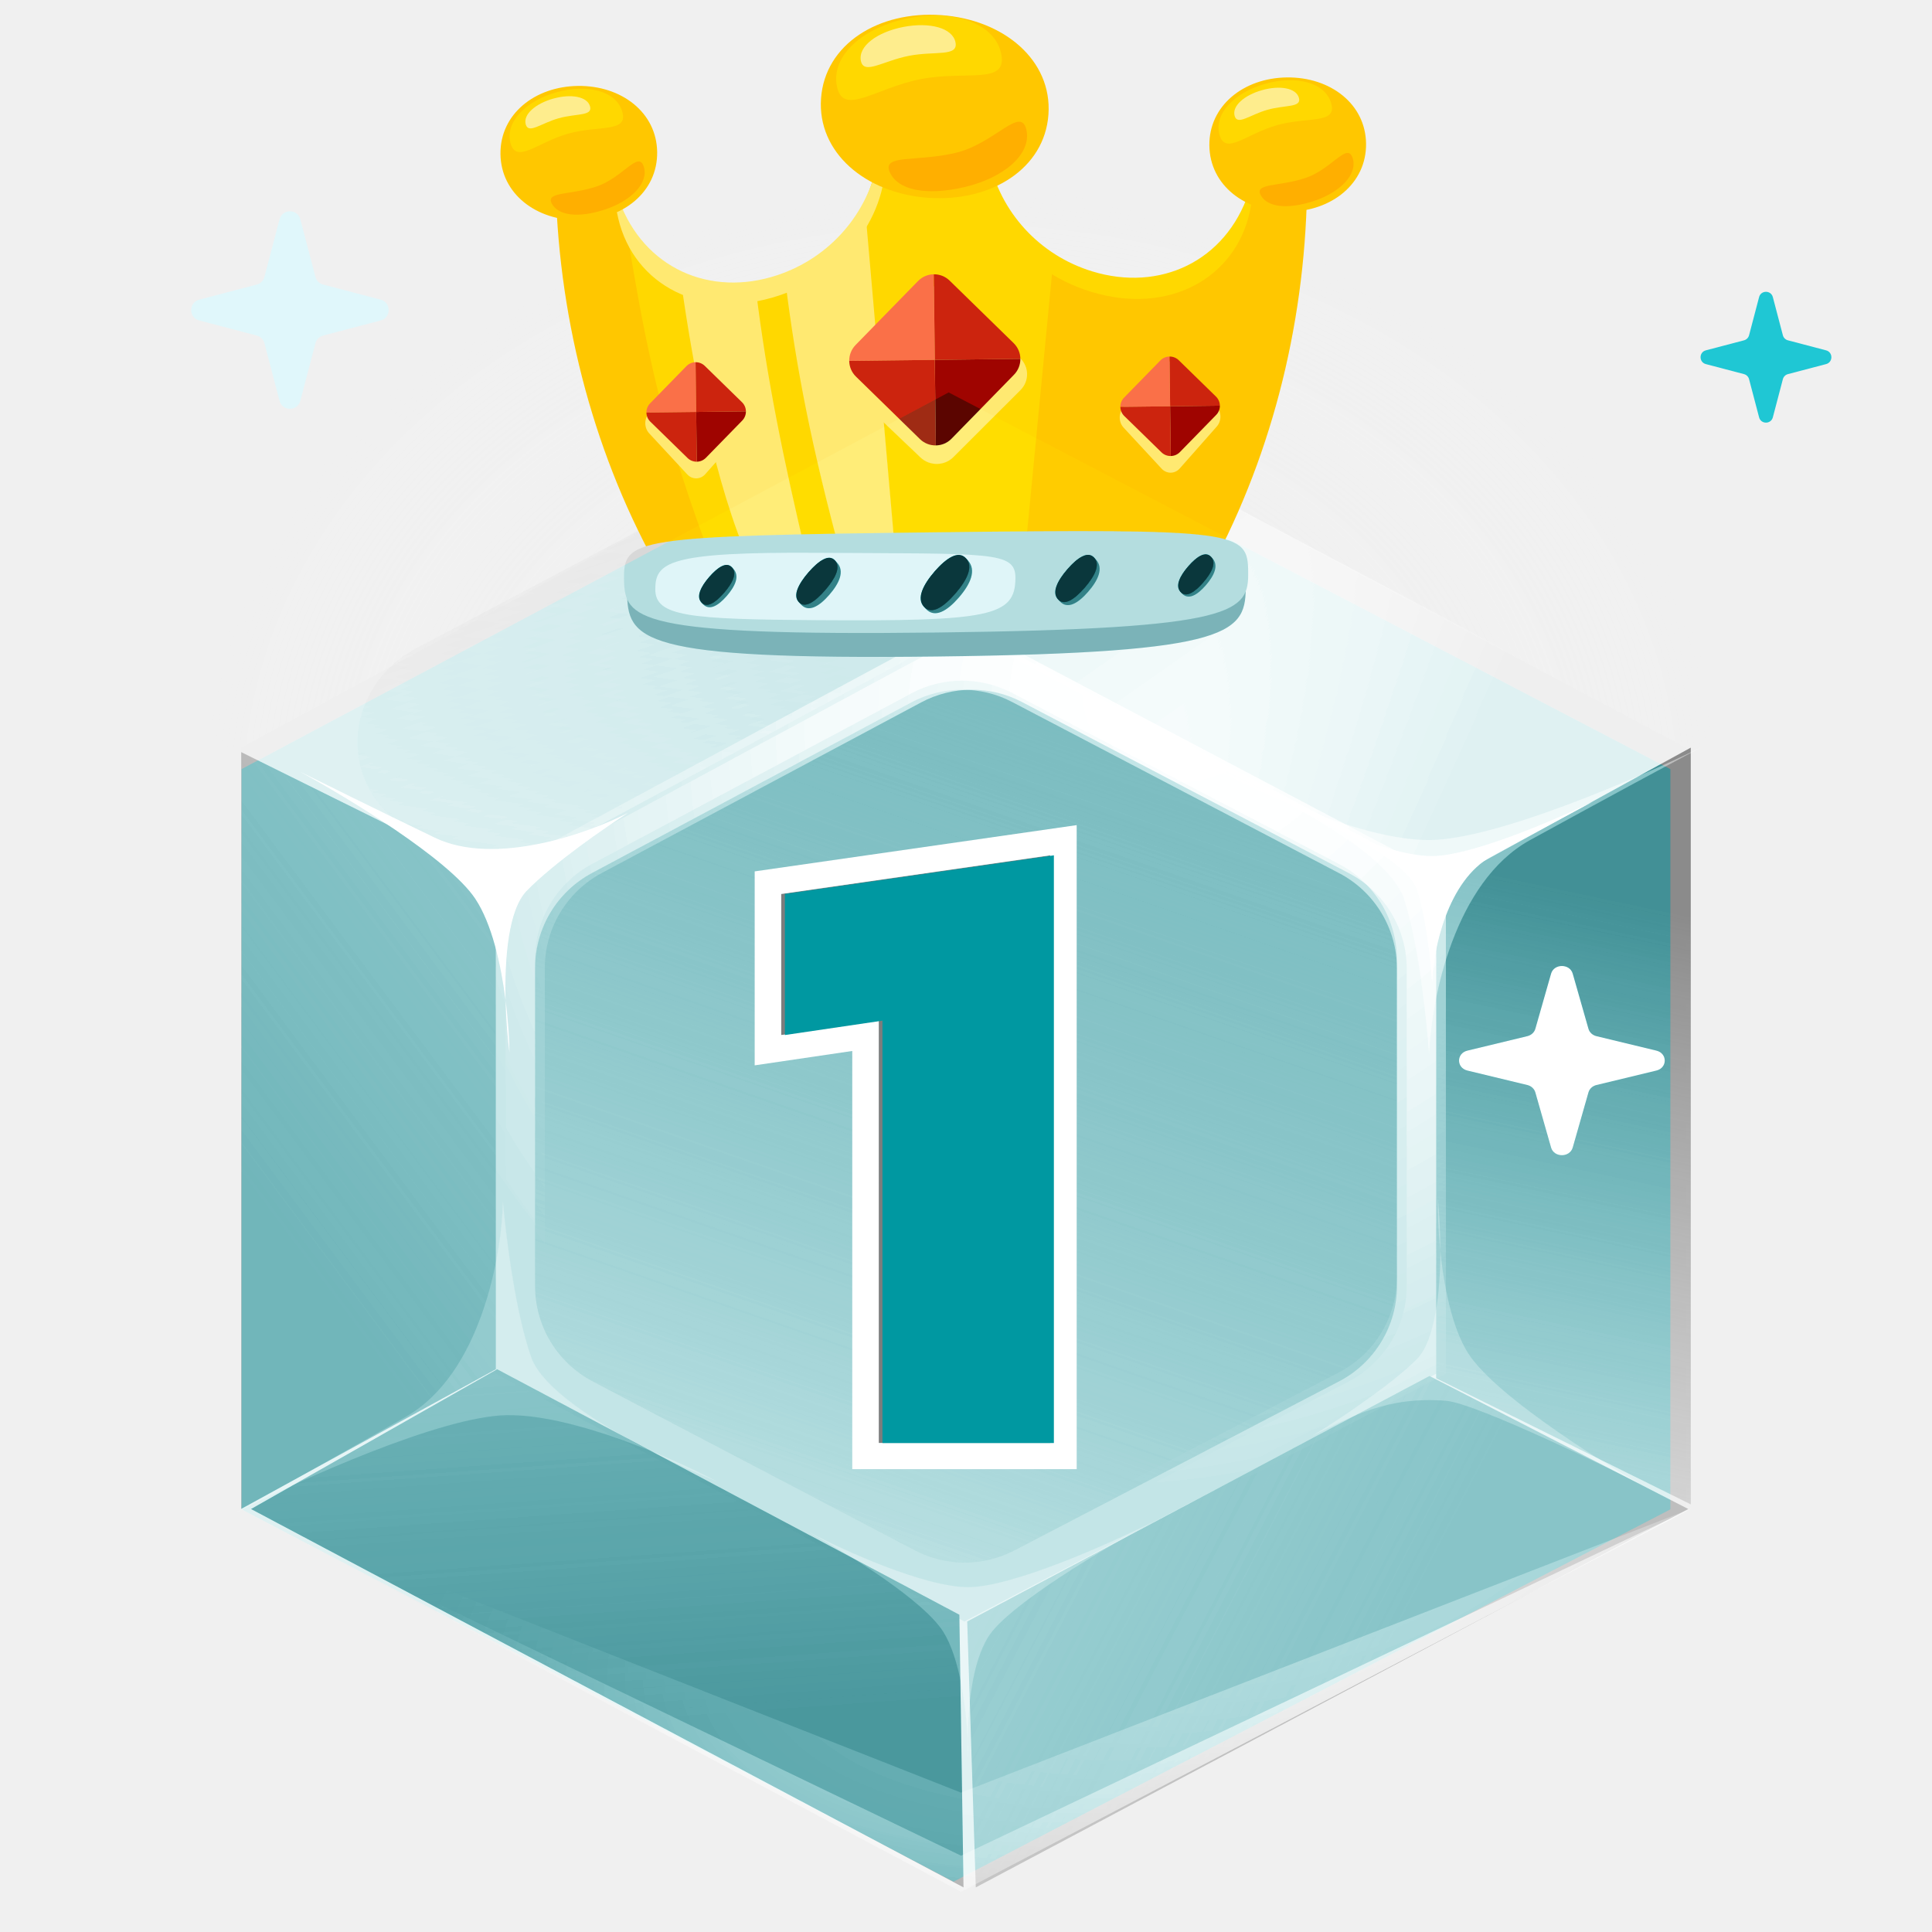
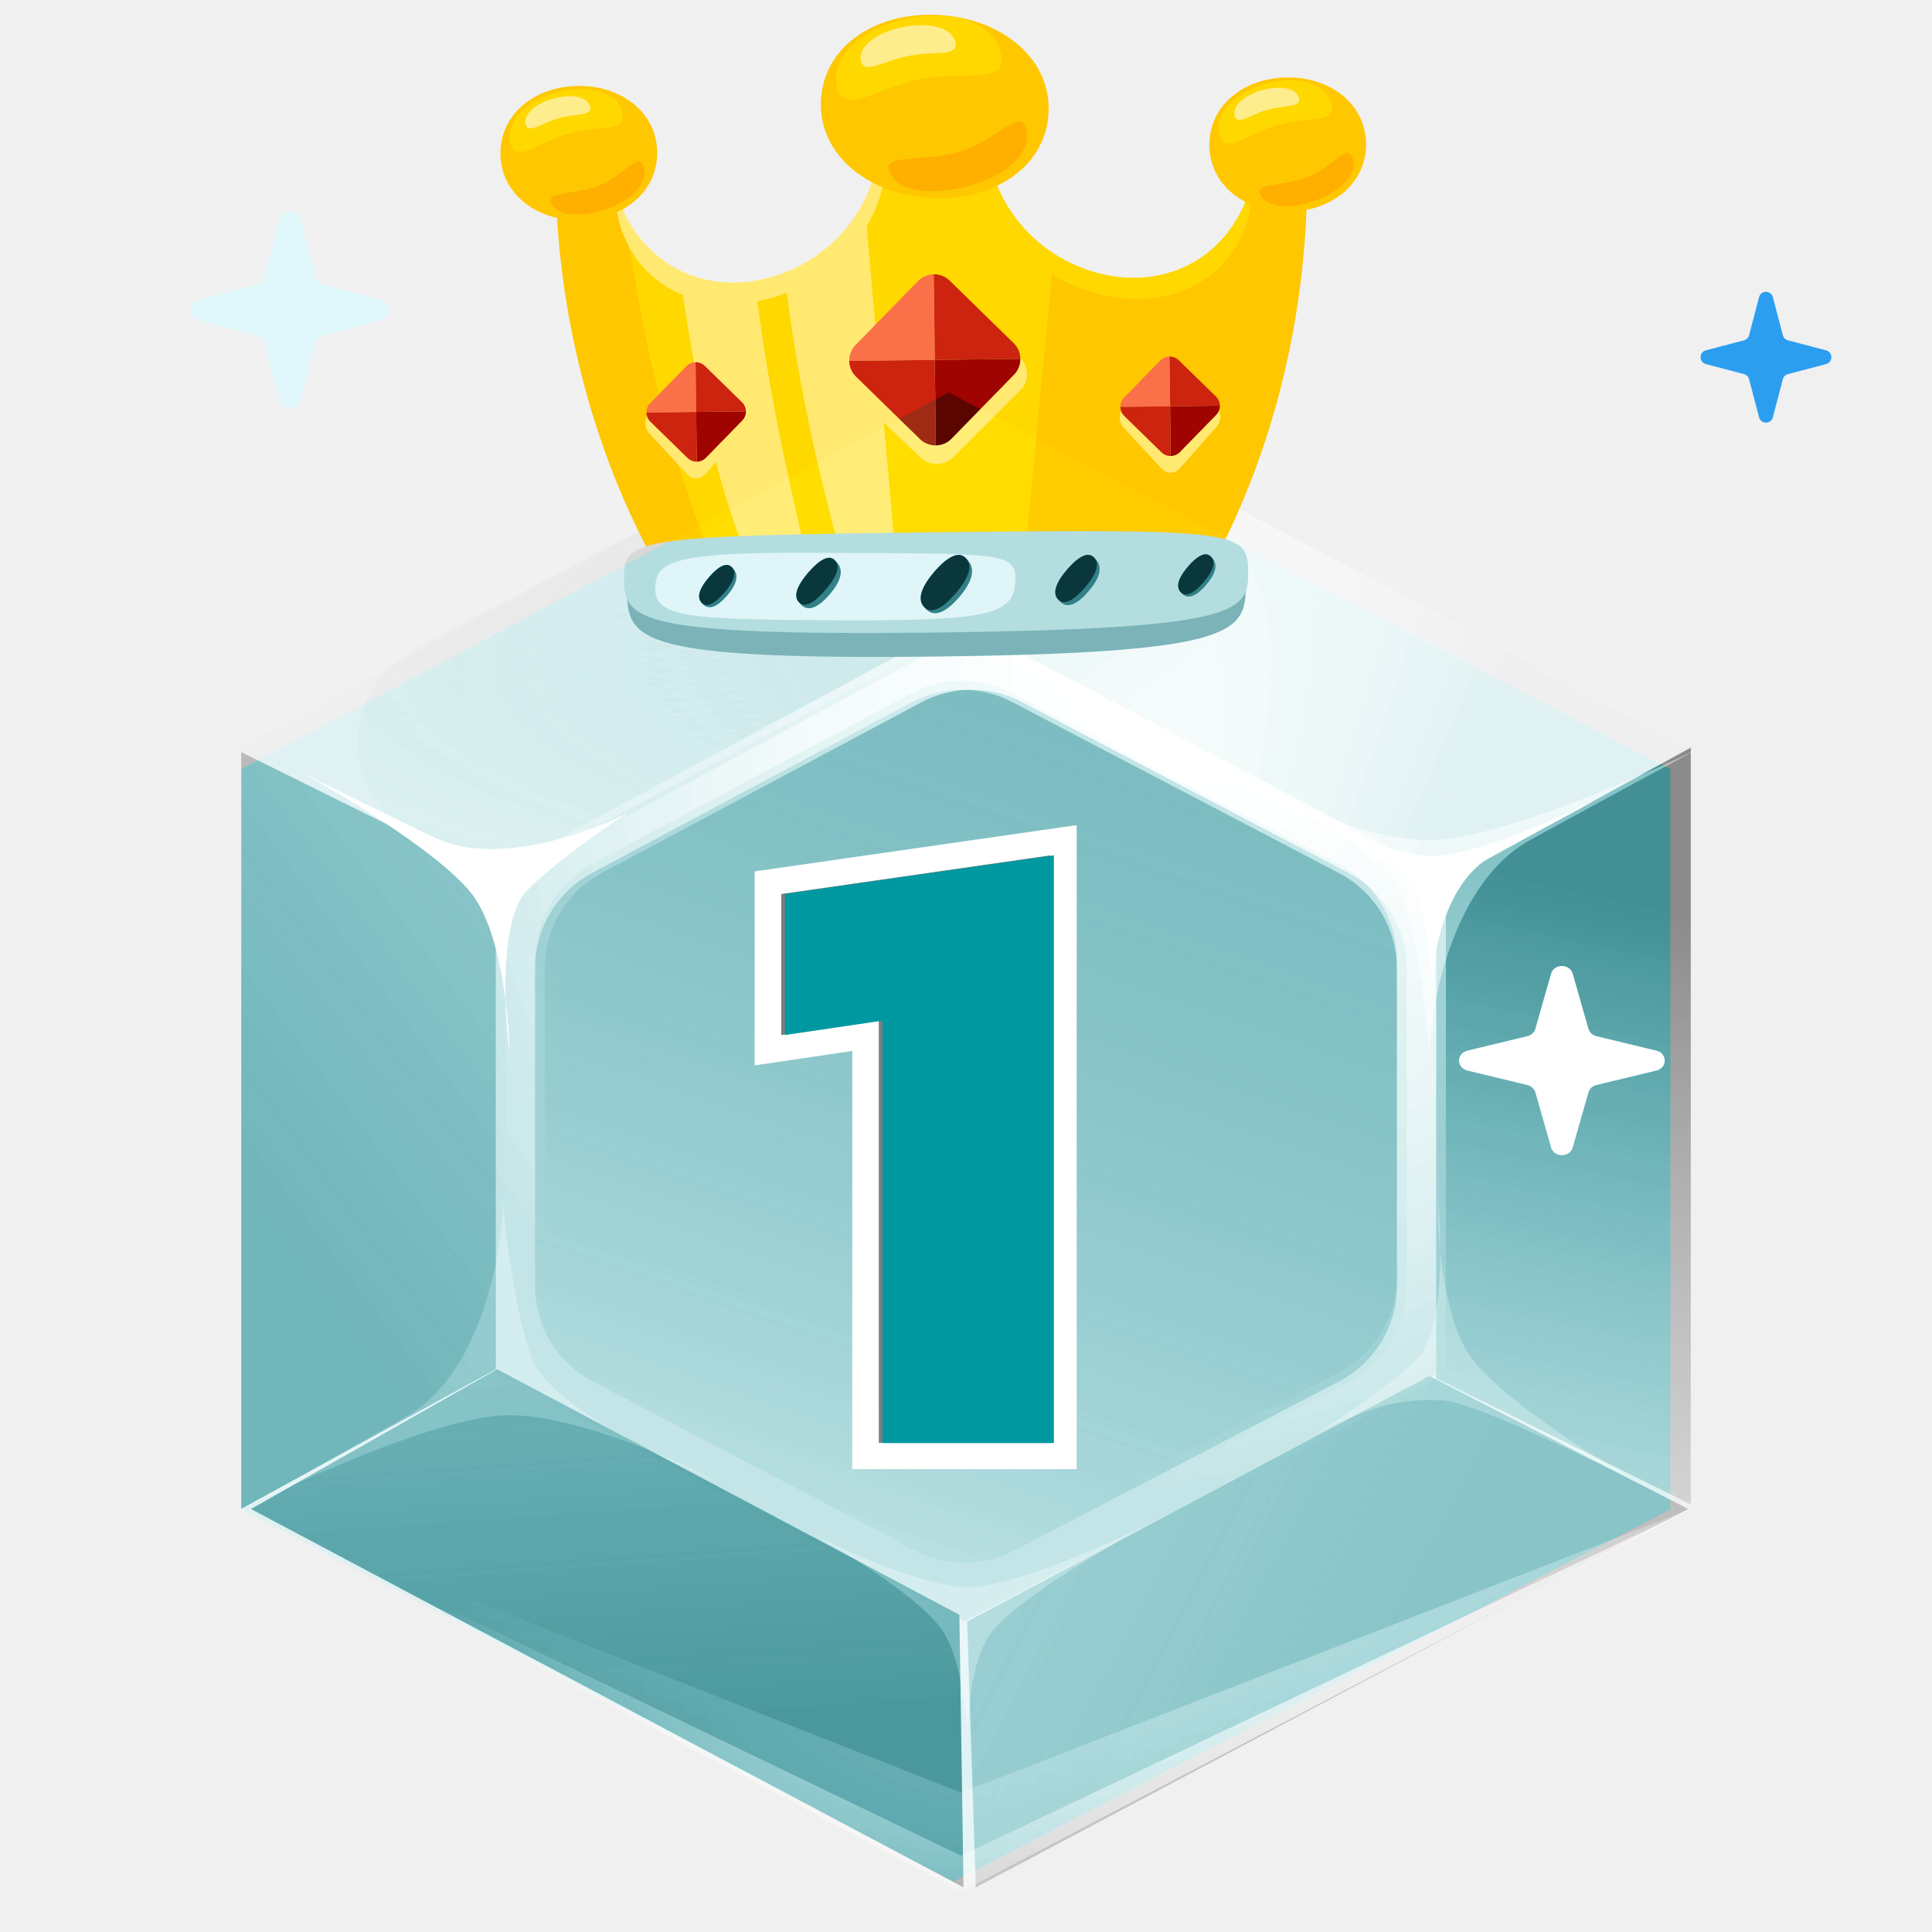
<svg xmlns="http://www.w3.org/2000/svg" width="192" height="192" fill="none" viewBox="0 0 192 192">
  <g clip-path="url(#clip0_2320_340011)">
    <mask id="mask0_2320_340011" width="165" height="107" x="11" y="-14" maskUnits="userSpaceOnUse" style="mask-type:alpha">
      <path fill="#636363" d="M175.993 69.471C176.711 74.068 118.241 91.118 97.324 92.981C89.149 93.69 14.496 73.845 11.652 69.471C8.807 65.097 11.652 -10.276 97.324 -14C175.993 -5.622 175.229 64.814 175.993 69.471Z" />
    </mask>
    <g mask="url(#mask0_2320_340011)">
      <ellipse cx="95.5" cy="79" fill="url(#paint0_radial_2320_340011)" opacity=".5" rx="76.5" ry="61" />
    </g>
    <path fill="#EFEFEF" d="M95.513 188.001L23.973 149.951V74.299L95.026 35.801L167.539 74.299V149.951L95.513 188.001Z" />
    <path fill="url(#paint1_linear_2320_340011)" d="M95.87 152.189L58.039 132.045V91.994L95.613 71.613L133.959 91.994V132.045L95.87 152.189Z" />
    <mask id="mask1_2320_340011" width="73" height="57" x="94" y="35" maskUnits="userSpaceOnUse" style="mask-type:alpha">
      <path fill="url(#paint2_linear_2320_340011)" d="M166.418 73.498L132.351 91.851L94.878 71.26L95.365 35.895L166.418 73.498Z" />
    </mask>
    <g mask="url(#mask1_2320_340011)">
      <path fill="url(#paint3_linear_2320_340011)" fill-rule="evenodd" d="M166.904 73.498L95.364 35.448L23.338 73.498V149.15L95.851 187.647L166.904 149.15V73.498ZM132.838 91.404L95.007 71.26L56.918 91.404V131.455L95.264 151.836L132.838 131.455V91.404Z" clip-rule="evenodd" />
    </g>
    <mask id="mask2_2320_340011" width="61" height="49" x="35" y="42" maskUnits="userSpaceOnUse" style="mask-type:alpha">
      <path fill="url(#paint4_linear_2320_340011)" d="M40.815 82.436L52.841 88.915C56.212 90.731 60.427 90.678 63.89 88.775L89.951 74.454C93.529 72.488 95.732 68.865 95.679 65.035L95.511 52.81C95.404 45.072 86.63 40.472 79.339 44.331L41.421 64.398C33.843 68.408 33.505 78.497 40.815 82.436Z" />
    </mask>
    <g mask="url(#mask2_2320_340011)">
      <path fill="url(#paint5_linear_2320_340011)" fill-rule="evenodd" d="M23.738 79.932C23.738 75.974 25.922 72.338 29.417 70.479L90.268 38.115C93.401 36.448 97.158 36.443 100.296 38.101L161.599 70.486C165.109 72.34 167.305 75.983 167.305 79.953V142.714C167.305 146.675 165.118 150.313 161.619 152.171L99.864 184.956C96.696 186.638 92.896 186.622 89.743 184.914L29.345 152.189C25.89 150.318 23.738 146.704 23.738 142.776V79.932ZM57.805 97.834C57.805 93.877 59.987 90.243 63.479 88.384L90.621 73.931C93.757 72.261 97.518 72.256 100.659 73.917L128.023 88.39C131.531 90.245 133.725 93.887 133.725 97.855V125.022C133.725 128.981 131.539 132.618 128.043 134.476L100.455 149.139C97.285 150.824 93.481 150.808 90.325 149.096L63.406 134.495C59.955 132.622 57.805 129.01 57.805 125.083V97.834Z" clip-rule="evenodd" />
    </g>
    <path fill="#E1E1E1" d="M95.841 161.142L49.279 136.521V87.57L95.524 62.66L142.719 87.57V136.521L95.841 161.142Z" />
    <path fill="url(#paint6_linear_2320_340011)" d="M90.9 154.066L58.908 137.29C55.383 135.441 53.174 131.789 53.174 127.808V96.201C53.174 92.249 55.35 88.619 58.836 86.757L90.571 69.804C93.695 68.135 97.443 68.119 100.581 69.762L133.086 86.776C136.615 88.624 138.827 92.278 138.827 96.262V127.788C138.827 131.779 136.607 135.44 133.066 137.283L100.818 154.08C97.709 155.7 94.004 155.694 90.9 154.066Z" />
    <path fill="url(#paint7_linear_2320_340011)" d="M23.973 149.95V74.746L49.279 87.28V136.073L23.973 149.95Z" />
    <path fill="url(#paint8_linear_2320_340011)" d="M168.027 74.299L168.027 149.503L142.721 136.969L142.721 88.176L168.027 74.299Z" />
    <path fill="url(#paint9_linear_2320_340011)" d="M167.779 149.965L96.973 187.567L96.12 161.141L142.06 136.745L167.779 149.965Z" />
    <path fill="url(#paint10_linear_2320_340011)" d="M95.754 187.567L24.947 149.965L49.402 136.073L95.341 160.47L95.754 187.567Z" />
    <path fill="#fff" d="M156.296 114.037C156.006 115.056 154.434 115.056 154.144 114.037L152.581 108.558C152.479 108.201 152.175 107.922 151.787 107.828L145.83 106.39C144.723 106.123 144.723 104.678 145.83 104.411L151.787 102.973C152.175 102.879 152.479 102.6 152.581 102.243L154.144 96.764C154.434 95.746 156.006 95.746 156.296 96.764L157.859 102.243C157.961 102.6 158.265 102.879 158.653 102.973L164.61 104.411C165.717 104.678 165.717 106.123 164.61 106.39L158.653 107.828C158.265 107.922 157.961 108.201 157.859 108.558L156.296 114.037Z" />
    <g style="mix-blend-mode:overlay">
      <path fill="url(#paint11_radial_2320_340011)" fill-rule="evenodd" d="M50.252 136.521L96.814 161.142L143.692 136.521V87.57L96.497 62.66L50.252 87.57V136.521ZM59.879 137.29L91.87 154.066C94.975 155.694 98.68 155.7 101.789 154.08L134.037 137.283C137.577 135.439 139.798 131.779 139.798 127.788V96.262C139.798 92.278 137.586 88.624 134.056 86.776L101.552 69.762C98.414 68.119 94.666 68.135 91.542 69.804L59.806 86.757C56.321 88.619 54.145 92.249 54.145 96.201V127.808C54.145 131.789 56.353 135.441 59.879 137.29Z" clip-rule="evenodd" />
    </g>
    <g style="mix-blend-mode:overlay">
      <path fill="url(#paint12_radial_2320_340011)" fill-rule="evenodd" d="M49.281 135.626L95.843 160.246L142.721 135.626V86.674L95.526 61.764L49.281 86.674V135.626ZM58.908 136.394L90.9 153.17C94.004 154.798 97.709 154.804 100.818 153.184L133.066 136.387C136.607 134.544 138.827 130.883 138.827 126.892V95.366C138.827 91.382 136.615 87.728 133.086 85.88L100.581 68.866C97.443 67.223 93.695 67.239 90.571 68.908L58.836 85.861C55.35 87.723 53.174 91.353 53.174 95.305V126.912C53.174 130.893 55.383 134.545 58.908 136.394Z" clip-rule="evenodd" />
    </g>
    <g style="mix-blend-mode:soft-light">
      <path fill="url(#paint13_radial_2320_340011)" d="M95.513 188L23.973 149.95L95.513 178.152L168.026 149.95L95.513 188Z" />
    </g>
    <g style="mix-blend-mode:overlay">
      <path fill="url(#paint14_radial_2320_340011)" d="M95.513 188L23.973 149.95L95.513 184.419L168.026 149.95L95.513 188Z" />
    </g>
    <g style="mix-blend-mode:soft-light">
      <path fill="#fff" d="M152.056 83.488C144.526 87.623 142.225 99.378 142.016 104.738C141.806 101.484 141.012 93.826 139.505 89.231C138.484 86.114 132.975 82.468 127.839 79.728C125.182 78.602 122.849 77.443 121.307 76.596C123.055 77.334 125.405 78.429 127.839 79.728C132.391 81.656 137.895 83.488 142.016 83.488C148.542 83.488 162.725 77.362 169 74.298C166.49 75.638 159.587 79.353 152.056 83.488Z" />
    </g>
    <g style="mix-blend-mode:soft-light" opacity=".5">
      <path fill="#fff" d="M40.336 140.794C47.788 136.541 49.871 124.752 49.98 119.389C50.25 122.64 51.187 130.284 52.778 134.854C53.858 137.955 59.434 141.514 64.619 144.173C67.298 145.257 69.651 146.379 71.209 147.202C69.447 146.49 67.077 145.433 64.619 144.173C60.033 142.316 54.495 140.571 50.375 140.636C43.85 140.739 29.783 147.087 23.566 150.249C26.05 148.869 32.883 145.047 40.336 140.794Z" />
    </g>
    <g style="mix-blend-mode:overlay">
      <path fill="#fff" d="M43.195 83.243C49.179 86.136 58.508 82.802 62.425 80.773C60.182 82.208 55.027 85.767 52.347 88.526C50.529 90.397 50.138 95.195 50.244 99.403C50.507 101.464 50.616 103.341 50.631 104.614C50.456 103.259 50.294 101.397 50.244 99.403C49.792 95.875 48.889 91.809 47.232 89.317C44.608 85.369 34.526 79.253 29.813 76.689C31.78 77.668 37.211 80.351 43.195 83.243Z" />
    </g>
    <g style="mix-blend-mode:soft-light" opacity=".6">
      <path fill="#fff" d="M143.694 139.207C137.854 138.759 134.44 140.716 130.471 142.657C132.751 141.273 137.998 137.829 140.749 135.131C142.616 133.3 143.134 128.512 143.138 124.303C142.929 122.238 142.87 120.359 142.888 119.086C143.028 120.444 143.141 122.309 143.138 124.303C143.497 127.841 144.293 131.926 145.884 134.454C148.403 138.459 158.322 144.797 162.966 147.466C161.025 146.443 146.733 139.44 143.694 139.207Z" />
    </g>
    <g style="mix-blend-mode:overlay">
      <path fill="#fff" d="M148.265 85.076C143.808 87.508 142.447 94.423 142.323 97.576C142.199 95.662 141.728 91.157 140.837 88.454C140.232 86.621 136.972 84.476 133.933 82.864C132.36 82.202 130.979 81.52 130.066 81.022C131.101 81.456 132.492 82.1 133.933 82.864C136.626 83.999 139.884 85.076 142.323 85.076C146.185 85.076 154.579 81.472 158.293 79.67C156.807 80.459 152.722 82.643 148.265 85.076Z" />
    </g>
    <g style="mix-blend-mode:soft-light" opacity=".6">
      <path fill="#fff" d="M80.426 152.284C83.882 154.1 91.88 157.732 96.225 157.732C100.57 157.732 110.214 153.44 114.492 151.293C109.884 153.77 100.175 159.515 98.2 162.685C96.58 165.284 96.178 169.839 96.177 172.85C96.21 173.506 96.225 174.091 96.225 174.571C96.195 174.096 96.176 173.51 96.177 172.85C96.013 169.669 95.393 164.817 93.756 162.189C91.781 159.02 84.046 154.265 80.426 152.284Z" />
    </g>
    <path fill="#FFC700" d="M98.173 16.598C94.442 9.792 92.372 2.193 92.372 2.193C92.372 2.193 90.545 9.594 87.089 16.398C86.1 21.786 82.246 26.214 76.974 27.965C70.25 30.198 63.574 27.293 61.084 20.442C58.392 17.887 56.233 15.11 55.145 12.966L55.198 17.353C55.362 31.057 58.789 44.44 65.081 55.95L120.943 55.281C126.957 43.623 130.062 30.162 129.898 16.458L129.846 12.071C128.831 14.196 126.801 16.954 124.247 19.528C121.969 26.547 115.316 29.674 108.489 27.587C103.287 25.997 99.382 21.807 98.173 16.598Z" />
    <path fill="#FFD800" fill-rule="evenodd" d="M93.69 6.557C94.659 9.361 96.199 13.333 98.243 17.065C99.122 20.855 101.439 24.1 104.647 26.181L101.822 55.476L93.131 55.51L70.835 55.957C66.057 43.371 64.287 35.468 62.223 22.491C65.091 28.108 71.153 30.358 77.255 28.329C82.474 26.594 86.29 22.206 87.269 16.866C89.137 13.185 90.524 9.328 91.398 6.584L93.69 6.557Z" clip-rule="evenodd" />
    <path fill="#FFE971" fill-rule="evenodd" d="M89.019 55.592L85.98 20.77C84.36 24.044 81.562 26.654 78.058 28.039C79.129 36.558 80.621 44.343 83.705 55.699L89.019 55.592ZM80.253 55.768C77.783 45.353 76.238 37.724 75.126 28.866C72.472 29.323 69.898 28.976 67.668 27.904C68.934 36.88 71.082 48.214 74.5 55.883L80.253 55.768Z" clip-rule="evenodd" />
    <path fill="#FFE971" fill-rule="evenodd" d="M87.94 14.499C87.722 14.962 87.496 15.424 87.263 15.884C86.284 21.223 82.469 25.611 77.249 27.346C70.592 29.559 63.982 26.681 61.516 19.891C61.386 19.768 61.258 19.644 61.131 19.52C61.167 20.259 61.271 20.998 61.445 21.73C63.02 28.358 69.756 31.916 77.415 29.37C84.503 27.014 88.614 20.683 87.94 14.499Z" clip-rule="evenodd" />
    <path fill="#FFD800" fill-rule="evenodd" d="M97.556 14.386C97.784 14.843 98.021 15.299 98.264 15.752C99.371 21.066 103.291 25.362 108.55 26.971C115.259 29.024 121.798 25.988 124.1 19.141C124.227 19.014 124.353 18.887 124.478 18.759C124.459 19.499 124.373 20.241 124.217 20.978C122.801 27.641 116.152 31.36 108.434 28.998C101.293 26.813 97.031 20.584 97.556 14.386Z" clip-rule="evenodd" />
    <path fill="#FFC700" d="M104.193 11.379C103.812 16.763 98.493 20.098 92.252 19.657C86.012 19.216 81.214 15.166 81.595 9.782C81.975 4.398 87.295 1.063 93.535 1.504C99.775 1.945 104.573 5.995 104.193 11.379Z" />
    <path fill="#FFD800" d="M99.509 5.392C100.103 8.459 96.022 6.987 91.51 7.861C86.997 8.734 83.761 11.623 83.167 8.556C82.573 5.489 85.824 2.678 90.337 1.804C94.85 0.931 98.915 2.326 99.509 5.392Z" />
    <path fill="#FFAF00" d="M88.418 17.093C87.645 15.312 91.044 16.114 94.949 15.195C98.854 14.276 101.431 10.477 101.997 12.882C102.563 15.287 99.783 17.666 95.878 18.585C91.974 19.503 89.191 18.874 88.418 17.093Z" />
    <path fill="#FEED8D" d="M94.957 4.216C95.238 5.668 92.933 5.043 90.336 5.546C87.739 6.049 85.834 7.489 85.552 6.036C85.271 4.584 87.183 3.18 89.78 2.677C92.377 2.174 94.675 2.763 94.957 4.216Z" />
    <path fill="#FFC700" d="M135.757 14.275C135.805 18.234 132.351 20.99 128.051 21.042C123.751 21.093 120.233 18.42 120.185 14.462C120.138 10.503 123.591 7.746 127.891 7.695C132.191 7.643 135.71 10.316 135.757 14.275Z" />
    <path fill="#FFD800" d="M132.296 10.277C132.881 12.361 129.979 11.577 126.913 12.438C123.847 13.299 121.777 15.479 121.192 13.395C120.606 11.311 122.691 9.184 125.757 8.323C128.823 7.462 131.711 8.193 132.296 10.277Z" />
    <path fill="#FFAF00" d="M125.287 19.387C124.651 18.201 127.045 18.561 129.689 17.703C132.333 16.846 133.895 14.075 134.423 15.704C134.952 17.332 133.168 19.133 130.524 19.991C127.88 20.849 125.923 20.573 125.287 19.387Z" />
    <path fill="#FEED8D" d="M129.086 9.724C129.363 10.711 127.736 10.411 125.971 10.907C124.206 11.402 122.973 12.506 122.696 11.519C122.419 10.532 123.659 9.453 125.424 8.958C127.188 8.462 128.809 8.737 129.086 9.724Z" />
    <path fill="#FFC700" d="M65.308 15.12C65.355 19.078 61.902 21.835 57.602 21.887C53.302 21.938 49.784 19.265 49.736 15.306C49.689 11.348 53.142 8.591 57.442 8.54C61.742 8.488 65.26 11.161 65.308 15.12Z" />
    <path fill="#FFD800" d="M61.847 11.121C62.432 13.205 59.53 12.422 56.464 13.283C53.397 14.144 51.328 16.324 50.742 14.24C50.157 12.156 52.242 10.029 55.308 9.168C58.374 8.307 61.261 9.038 61.847 11.121Z" />
    <path fill="#FFAF00" d="M54.838 20.232C54.202 19.046 56.596 19.405 59.239 18.548C61.883 17.69 63.446 14.92 63.974 16.548C64.502 18.177 62.719 19.978 60.075 20.836C57.431 21.693 55.474 21.418 54.838 20.232Z" />
    <path fill="#FEED8D" d="M58.637 10.569C58.914 11.556 57.286 11.256 55.522 11.752C53.757 12.247 52.524 13.351 52.247 12.364C51.969 11.377 53.21 10.298 54.974 9.802C56.739 9.307 58.36 9.582 58.637 10.569Z" />
    <path fill="#B6ADAD" d="M123.795 58.043C123.853 62.845 122.975 64.885 93.137 65.243C63.299 65.6 62.373 63.582 62.315 58.78C62.258 53.978 63.155 53.646 92.994 53.288C122.832 52.931 123.738 53.242 123.795 58.043Z" />
    <path fill="#D8D8D8" d="M124.042 56.796C124.09 60.796 123.201 62.498 93.098 62.859C62.996 63.22 62.066 61.54 62.018 57.539C61.97 53.538 62.876 53.26 92.979 52.899C123.081 52.538 123.994 52.795 124.042 56.796Z" />
    <path fill="#EFF3F5" d="M100.912 57.435C100.901 61.261 98.412 61.751 81.186 61.633C68.461 61.546 65.114 61.259 65.122 58.569C65.13 55.879 66.388 54.836 81.206 54.937C98.431 55.054 100.92 54.745 100.912 57.435Z" />
    <path fill="#7D7D7D" d="M69.842 60.022C69.189 59.308 69.656 58.293 70.495 57.329C71.334 56.365 72.228 55.818 72.88 56.532C73.532 57.246 73.066 58.261 72.227 59.225C71.388 60.189 70.494 60.736 69.842 60.022Z" />
    <path fill="#373333" d="M69.703 59.872C69.154 59.271 69.654 58.292 70.493 57.328C71.332 56.364 72.192 55.78 72.742 56.381C73.291 56.983 72.791 57.961 71.952 58.925C71.113 59.889 70.252 60.473 69.703 59.872Z" />
    <path fill="#7D7D7D" d="M117.445 58.964C116.793 58.25 117.259 57.234 118.098 56.271C118.937 55.307 119.831 54.76 120.483 55.474C121.136 56.188 120.669 57.203 119.83 58.167C118.991 59.131 118.097 59.678 117.445 58.964Z" />
    <path fill="#373333" d="M117.317 58.826C116.759 58.216 117.257 57.234 118.096 56.271C118.935 55.307 119.798 54.726 120.355 55.336C120.913 55.946 120.416 56.928 119.577 57.892C118.738 58.855 117.875 59.437 117.317 58.826Z" />
    <path fill="#7D7D7D" d="M79.584 60.06C78.811 59.213 79.364 58.009 80.359 56.866C81.354 55.722 82.414 55.074 83.188 55.92C83.961 56.767 83.408 57.972 82.413 59.115C81.418 60.258 80.358 60.907 79.584 60.06Z" />
    <path fill="#373333" d="M79.377 59.833C78.759 59.157 79.363 58.009 80.359 56.865C81.353 55.722 82.363 55.017 82.981 55.694C83.598 56.37 82.994 57.518 81.999 58.661C81.004 59.805 79.995 60.51 79.377 59.833Z" />
    <path fill="#7D7D7D" d="M105.313 59.751C104.539 58.904 105.092 57.7 106.087 56.557C107.082 55.414 108.142 54.765 108.916 55.612C109.69 56.459 109.137 57.663 108.142 58.806C107.147 59.949 106.086 60.598 105.313 59.751Z" />
    <path fill="#373333" d="M105.136 59.559C104.495 58.857 105.092 57.701 106.087 56.558C107.082 55.415 108.099 54.718 108.739 55.419C109.38 56.12 108.783 57.277 107.788 58.42C106.793 59.563 105.777 60.26 105.136 59.559Z" />
    <path fill="#7D7D7D" d="M91.992 60.492C91.093 59.508 91.736 58.109 92.892 56.78C94.048 55.452 95.28 54.698 96.179 55.682C97.078 56.666 96.436 58.066 95.279 59.394C94.123 60.722 92.891 61.476 91.992 60.492Z" />
    <path fill="#373333" d="M91.817 60.299C91.052 59.46 91.738 58.109 92.894 56.781C94.05 55.452 95.239 54.65 96.005 55.489C96.77 56.327 96.084 57.678 94.928 59.007C93.772 60.335 92.583 61.137 91.817 60.299Z" />
    <path fill="#FFE971" d="M91.285 29.128C92.177 28.238 93.639 28.22 94.552 29.089L101.375 35.584C102.288 36.453 102.305 37.879 101.413 38.77L94.748 45.426C93.856 46.317 92.393 46.334 91.481 45.465L84.657 38.971C83.745 38.102 83.728 36.675 84.619 35.785L91.285 29.128Z" />
    <path fill="#FA7048" d="M92.796 27.259L92.898 35.762L84.395 35.864C84.389 35.295 84.599 34.725 85.027 34.286L91.233 27.929C91.662 27.49 92.228 27.266 92.796 27.259Z" />
    <path fill="#CC240E" d="M92.999 44.264L92.897 35.762L84.395 35.864C84.401 36.432 84.625 36.998 85.064 37.426L91.421 43.633C91.86 44.061 92.431 44.271 92.999 44.264Z" />
    <path fill="#CC240E" d="M92.799 27.259L92.901 35.762L101.403 35.66C101.396 35.091 101.173 34.526 100.734 34.097L94.377 27.891C93.938 27.462 93.367 27.252 92.799 27.259Z" />
    <path fill="#9F0400" d="M93.002 44.264L92.9 35.762L101.402 35.66C101.409 36.228 101.199 36.799 100.771 37.238L94.564 43.595C94.136 44.034 93.57 44.258 93.002 44.264Z" />
    <path fill="#FFE971" d="M115.316 36.34C115.808 35.783 116.617 35.773 117.122 36.319L120.898 40.393C121.403 40.938 121.414 41.831 120.922 42.388L117.245 46.552C116.753 47.109 115.944 47.118 115.439 46.574L111.663 42.499C111.158 41.954 111.147 41.061 111.639 40.504L115.316 36.34Z" />
    <path fill="#FA7048" d="M116.225 35.432L116.284 40.376L111.34 40.435C111.337 40.105 111.459 39.773 111.708 39.517L115.316 35.822C115.565 35.566 115.894 35.436 116.225 35.432Z" />
    <path fill="#CC240E" d="M116.344 45.319L116.285 40.376L111.341 40.435C111.345 40.766 111.475 41.094 111.73 41.343L115.426 44.952C115.681 45.201 116.013 45.323 116.344 45.319Z" />
    <path fill="#CC240E" d="M116.227 35.433L116.286 40.376L121.229 40.317C121.225 39.986 121.095 39.657 120.84 39.408L117.144 35.8C116.889 35.551 116.557 35.429 116.227 35.433Z" />
    <path fill="#9F0400" d="M116.346 45.319L116.286 40.376L121.23 40.316C121.234 40.647 121.112 40.979 120.863 41.234L117.254 44.93C117.005 45.185 116.676 45.315 116.346 45.319Z" />
    <path fill="#FFE971" d="M68.168 36.905C68.66 36.348 69.468 36.338 69.973 36.883L73.749 40.957C74.255 41.502 74.265 42.396 73.773 42.953L70.096 47.116C69.604 47.673 68.796 47.683 68.291 47.138L64.515 43.064C64.01 42.519 63.999 41.625 64.491 41.068L68.168 36.905Z" />
    <path fill="#FA7048" d="M69.125 35.997L69.184 40.94L64.241 40.999C64.237 40.669 64.359 40.337 64.608 40.082L68.216 36.386C68.466 36.131 68.795 36.001 69.125 35.997Z" />
    <path fill="#CC240E" d="M69.244 45.883L69.185 40.94L64.242 40.999C64.246 41.33 64.376 41.658 64.631 41.907L68.327 45.516C68.582 45.765 68.914 45.887 69.244 45.883Z" />
    <path fill="#CC240E" d="M69.125 35.996L69.184 40.94L74.128 40.88C74.124 40.55 73.994 40.221 73.739 39.972L70.043 36.364C69.787 36.114 69.455 35.992 69.125 35.996Z" />
    <path fill="#9F0400" d="M69.244 45.883L69.185 40.94L74.128 40.88C74.132 41.211 74.01 41.543 73.761 41.798L70.153 45.494C69.903 45.749 69.575 45.879 69.244 45.883Z" />
    <path fill="#E0F7FB" d="M29.847 39.829C29.568 40.892 28.059 40.892 27.78 39.829L26.279 34.11C26.181 33.737 25.89 33.446 25.517 33.348L19.797 31.847C18.734 31.568 18.734 30.059 19.797 29.78L25.517 28.279C25.89 28.181 26.181 27.89 26.279 27.517L27.78 21.797C28.059 20.734 29.568 20.734 29.847 21.797L31.348 27.517C31.446 27.89 31.737 28.181 32.11 28.279L37.829 29.78C38.892 30.059 38.892 31.568 37.829 31.847L32.11 33.348C31.737 33.446 31.446 33.737 31.348 34.11L29.847 39.829Z" />
-     <path fill="#1FC7D4" d="M176.184 41.472C176 42.176 175 42.176 174.816 41.472L173.821 37.684C173.756 37.437 173.564 37.244 173.316 37.179L169.528 36.184C168.824 36 168.824 35 169.528 34.816L173.316 33.821C173.564 33.756 173.756 33.563 173.821 33.316L174.816 29.528C175 28.824 176 28.824 176.184 29.528L177.179 33.316C177.244 33.563 177.436 33.756 177.684 33.821L181.472 34.816C182.176 35 182.176 36 181.472 36.184L177.684 37.179C177.436 37.244 177.244 37.437 177.179 37.684L176.184 41.472Z" />
+     <path fill="#2C9EF0" d="M176.184 41.472C176 42.176 175 42.176 174.816 41.472L173.821 37.684C173.756 37.437 173.564 37.244 173.316 37.179L169.528 36.184C168.824 36 168.824 35 169.528 34.816L173.316 33.821C173.564 33.756 173.756 33.563 173.821 33.316L174.816 29.528C175 28.824 176 28.824 176.184 29.528L177.179 33.316C177.244 33.563 177.436 33.756 177.684 33.821L181.472 34.816C182.176 35 182.176 36 181.472 36.184L177.684 37.179C177.436 37.244 177.244 37.437 177.179 37.684L176.184 41.472Z" />
    <g style="mix-blend-mode:color-burn" opacity=".5">
      <path fill="#A7A7A7" d="M94.759 187L24 150V76.435L94.278 39L166 76.435V150L94.759 187Z" />
    </g>
    <g style="mix-blend-mode:soft-light" opacity=".8">
      <path fill="#14E2F2" d="M94.759 187L24 150V76.435L94.278 39L166 76.435V150L94.759 187Z" />
    </g>
    <path fill="#7D7D7D" d="M87.329 143.405L87.329 101.432L77.633 102.861L77.633 88.841L104.367 85.001L104.367 143.405L87.329 143.405Z" />
    <path fill="#fff" fill-rule="evenodd" d="M84.697 146L84.697 104.444L75 105.873L75 86.597L107 82L107 146L84.697 146ZM87.33 101.432L87.33 143.405L104.367 143.405L104.367 85L77.633 88.841L77.633 102.861L87.33 101.432Z" clip-rule="evenodd" />
    <path fill="#0098A1" d="M87.697 143.405L87.697 101.432L78 102.861L78 88.84L104.734 85L104.734 143.405L87.697 143.405Z" />
  </g>
  <defs>
    <radialGradient id="paint0_radial_2320_340011" cx="0" cy="0" r="1" gradientTransform="translate(95.4875 78.9724) rotate(-90) scale(60.9724 76.4654)" gradientUnits="userSpaceOnUse">
      <stop stop-color="#E0E0E0" />
      <stop offset="1" stop-color="#fff" stop-opacity="0" />
    </radialGradient>
    <linearGradient id="paint1_linear_2320_340011" x1="125.261" x2="94.56" y1="71.893" y2="159.011" gradientUnits="userSpaceOnUse">
      <stop stop-color="#B6B6B6" />
      <stop offset="1" stop-color="#8E8E8E" stop-opacity="0" />
    </linearGradient>
    <linearGradient id="paint2_linear_2320_340011" x1="147.442" x2="98.141" y1="71.611" y2="49.083" gradientUnits="userSpaceOnUse">
      <stop stop-color="#fff" stop-opacity="0" />
      <stop offset=".513" stop-color="#fff" />
      <stop offset="1" stop-color="#fff" />
    </linearGradient>
    <linearGradient id="paint3_linear_2320_340011" x1="59.781" x2="129.404" y1="60.404" y2="159.993" gradientUnits="userSpaceOnUse">
      <stop stop-color="#fff" stop-opacity="0" />
      <stop offset=".513" stop-color="#fff" />
      <stop offset="1" stop-color="#fff" />
    </linearGradient>
    <linearGradient id="paint4_linear_2320_340011" x1="65.103" x2="55.049" y1="20.375" y2="94.003" gradientUnits="userSpaceOnUse">
      <stop stop-color="#FD9B13" />
      <stop offset="1" stop-color="#FD9B13" stop-opacity="0" />
    </linearGradient>
    <linearGradient id="paint5_linear_2320_340011" x1="150.857" x2="94.84" y1="185.688" y2="23.513" gradientUnits="userSpaceOnUse">
      <stop stop-color="#B6B6B6" />
      <stop offset="1" stop-color="#8E8E8E" stop-opacity="0" />
    </linearGradient>
    <linearGradient id="paint6_linear_2320_340011" x1="129.014" x2="95.307" y1="67.447" y2="164.568" gradientUnits="userSpaceOnUse">
      <stop stop-color="#B6B6B6" />
      <stop offset="1" stop-color="#8E8E8E" stop-opacity="0" />
    </linearGradient>
    <linearGradient id="paint7_linear_2320_340011" x1="10.765" x2="177.398" y1="99.334" y2="-24.887" gradientUnits="userSpaceOnUse">
      <stop stop-color="#AFAFAF" />
      <stop offset="1" stop-color="#CECECE" stop-opacity="0" />
    </linearGradient>
    <linearGradient id="paint8_linear_2320_340011" x1="163.161" x2="143.656" y1="89.966" y2="181.555" gradientUnits="userSpaceOnUse">
      <stop stop-color="#8B8B8B" />
      <stop offset="1" stop-color="#B7B7B7" stop-opacity="0" />
    </linearGradient>
    <linearGradient id="paint9_linear_2320_340011" x1="126.727" x2="-59.829" y1="185.794" y2="88.788" gradientUnits="userSpaceOnUse">
      <stop stop-color="#BEBEBE" />
      <stop offset="1" stop-color="#CECECE" stop-opacity="0" />
    </linearGradient>
    <linearGradient id="paint10_linear_2320_340011" x1="41.494" x2="27.481" y1="172.78" y2="-23.469" gradientUnits="userSpaceOnUse">
      <stop stop-color="#929292" />
      <stop offset="1" stop-color="#CECECE" stop-opacity="0" />
    </linearGradient>
    <radialGradient id="paint11_radial_2320_340011" cx="0" cy="0" r="1" gradientTransform="translate(118.385 68.0314) rotate(132.095) scale(85.6645 75.6562)" gradientUnits="userSpaceOnUse">
      <stop stop-color="#fff" />
      <stop offset="1" stop-color="#fff" stop-opacity="0" />
    </radialGradient>
    <radialGradient id="paint12_radial_2320_340011" cx="0" cy="0" r="1" gradientTransform="translate(117.415 67.1359) rotate(132.095) scale(85.6645 75.6562)" gradientUnits="userSpaceOnUse">
      <stop stop-color="#fff" />
      <stop offset="1" stop-color="#fff" stop-opacity="0" />
    </radialGradient>
    <radialGradient id="paint13_radial_2320_340011" cx="0" cy="0" r="1" gradientTransform="translate(129.011 152.026) rotate(164.496) scale(91.876 42.0174)" gradientUnits="userSpaceOnUse">
      <stop stop-color="#fff" />
      <stop offset="1" stop-color="#fff" stop-opacity="0" />
    </radialGradient>
    <radialGradient id="paint14_radial_2320_340011" cx="0" cy="0" r="1" gradientTransform="translate(129.011 152.026) rotate(164.496) scale(91.876 42.0174)" gradientUnits="userSpaceOnUse">
      <stop stop-color="#fff" />
      <stop offset="1" stop-color="#fff" stop-opacity="0" />
    </radialGradient>
    <clipPath id="clip0_2320_340011">
      <rect width="192" height="192" fill="#fff" />
    </clipPath>
  </defs>
</svg>
